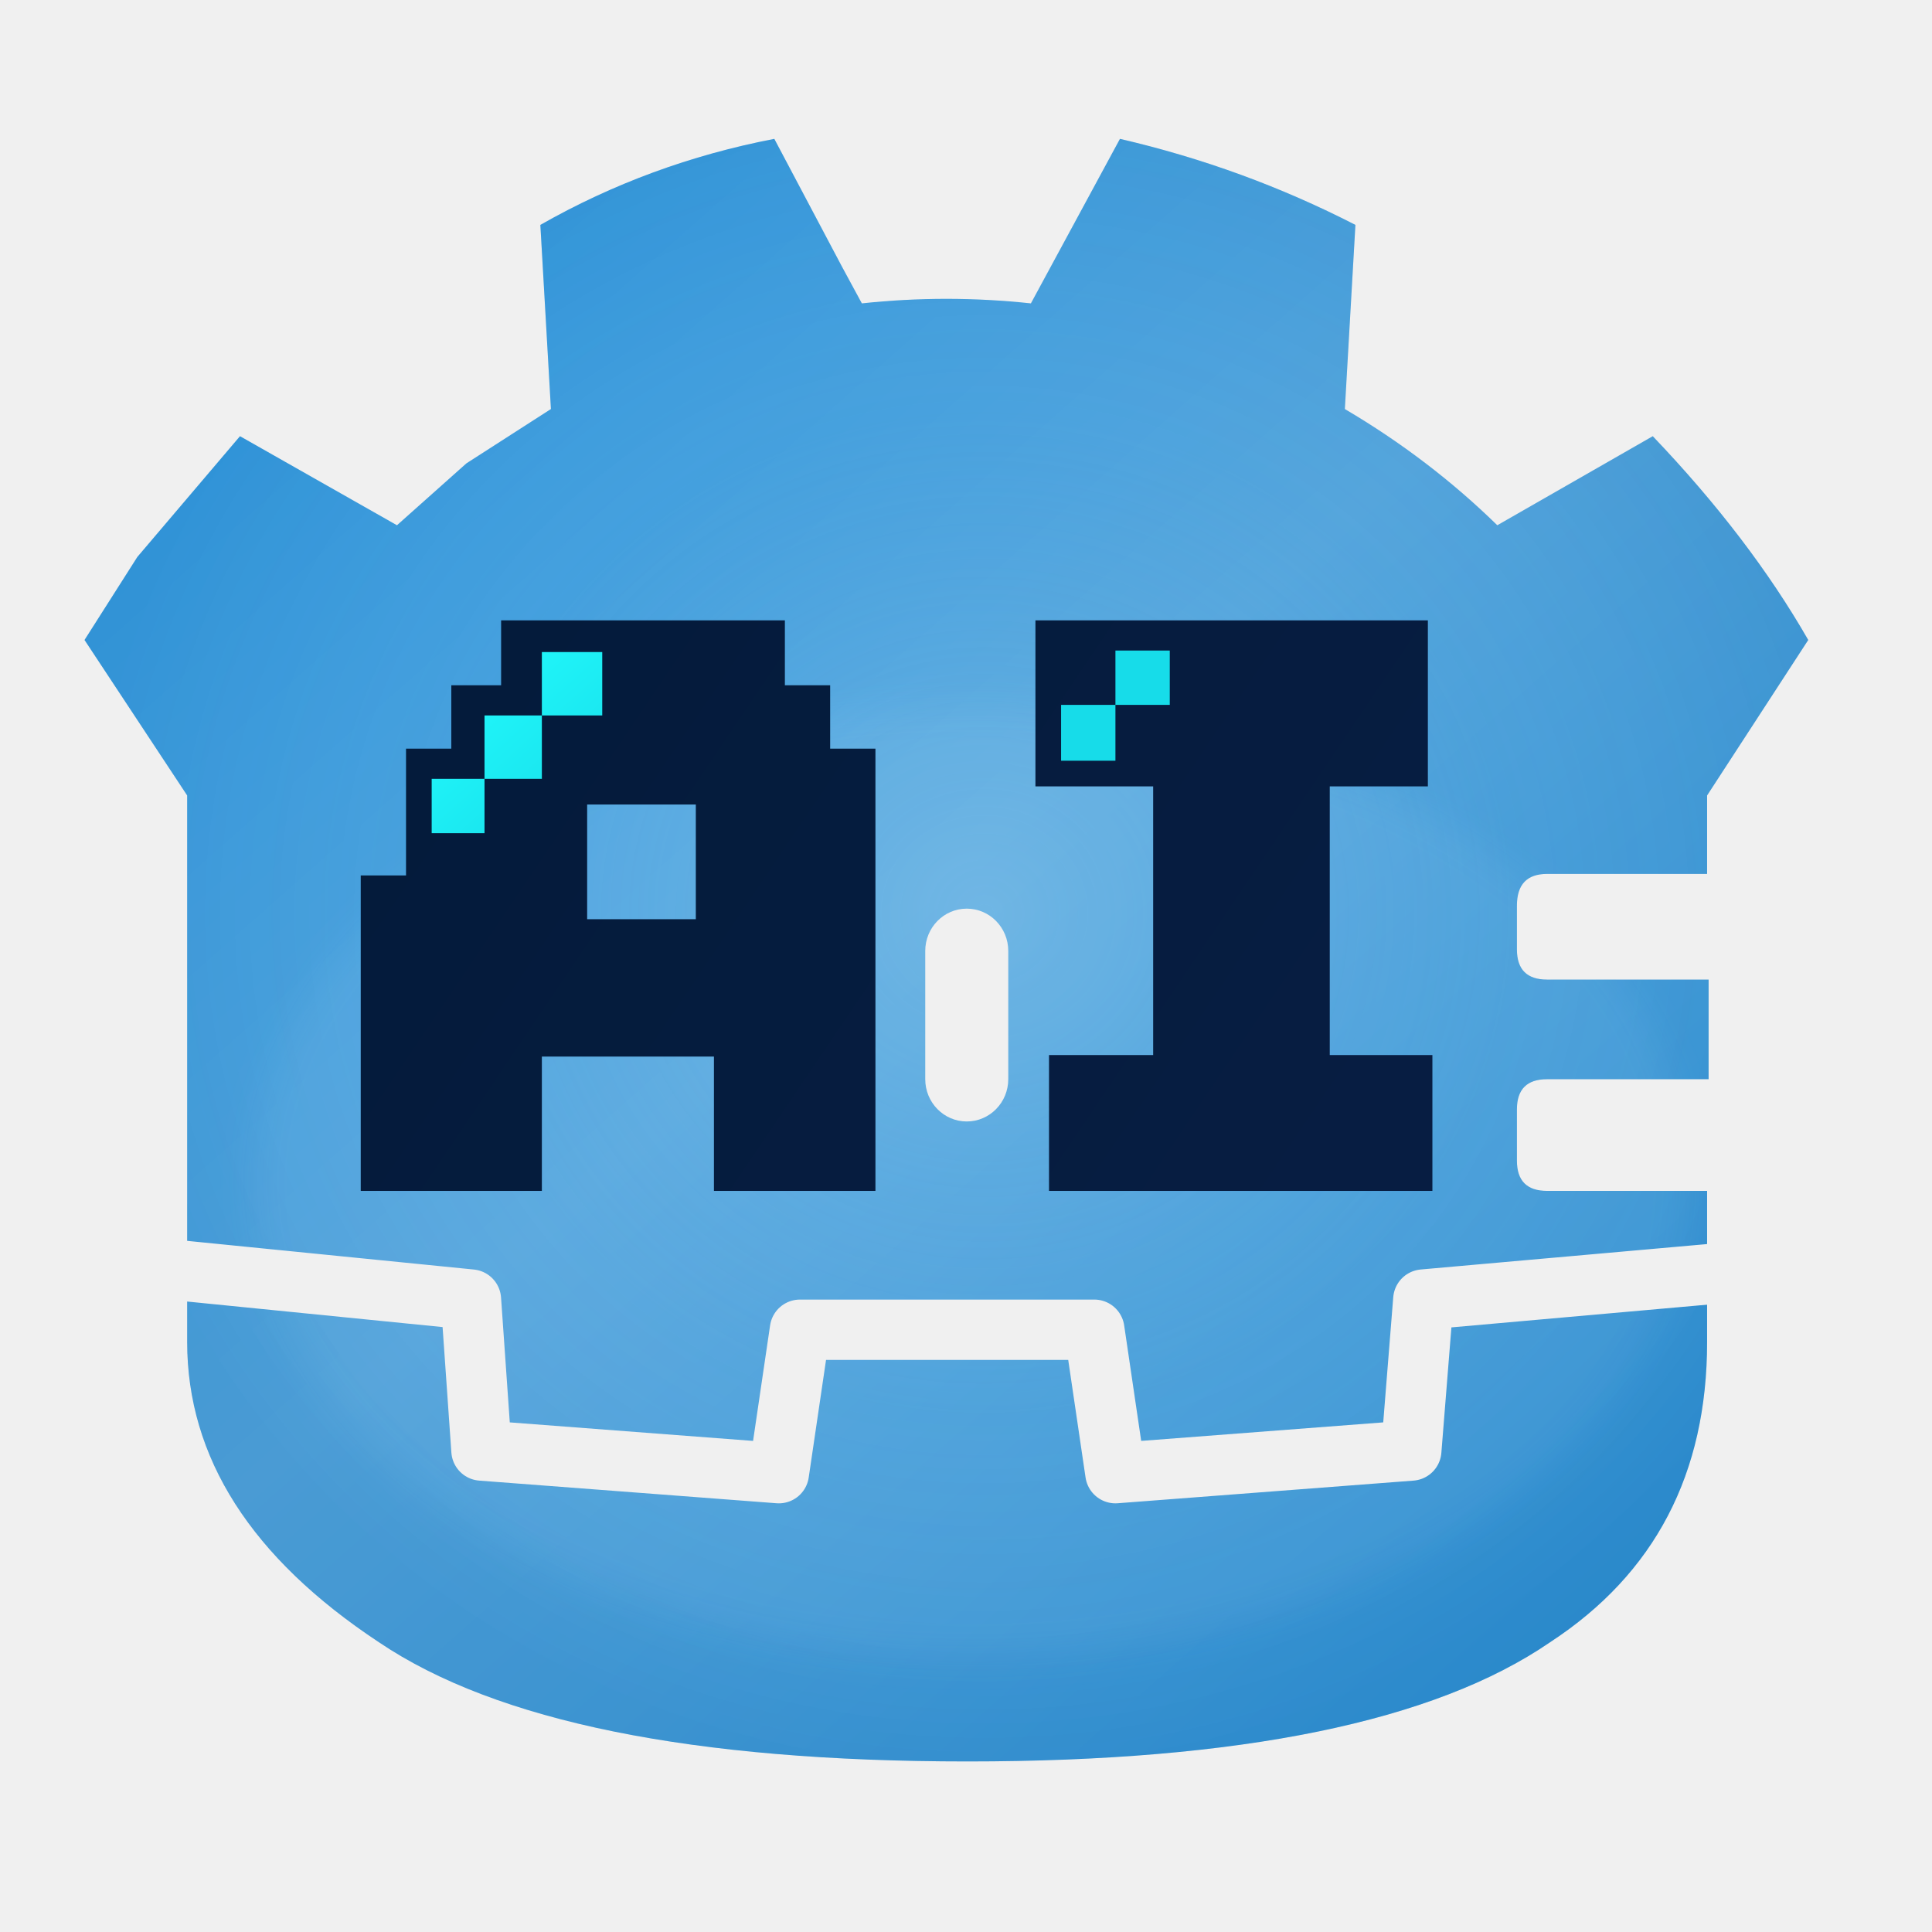
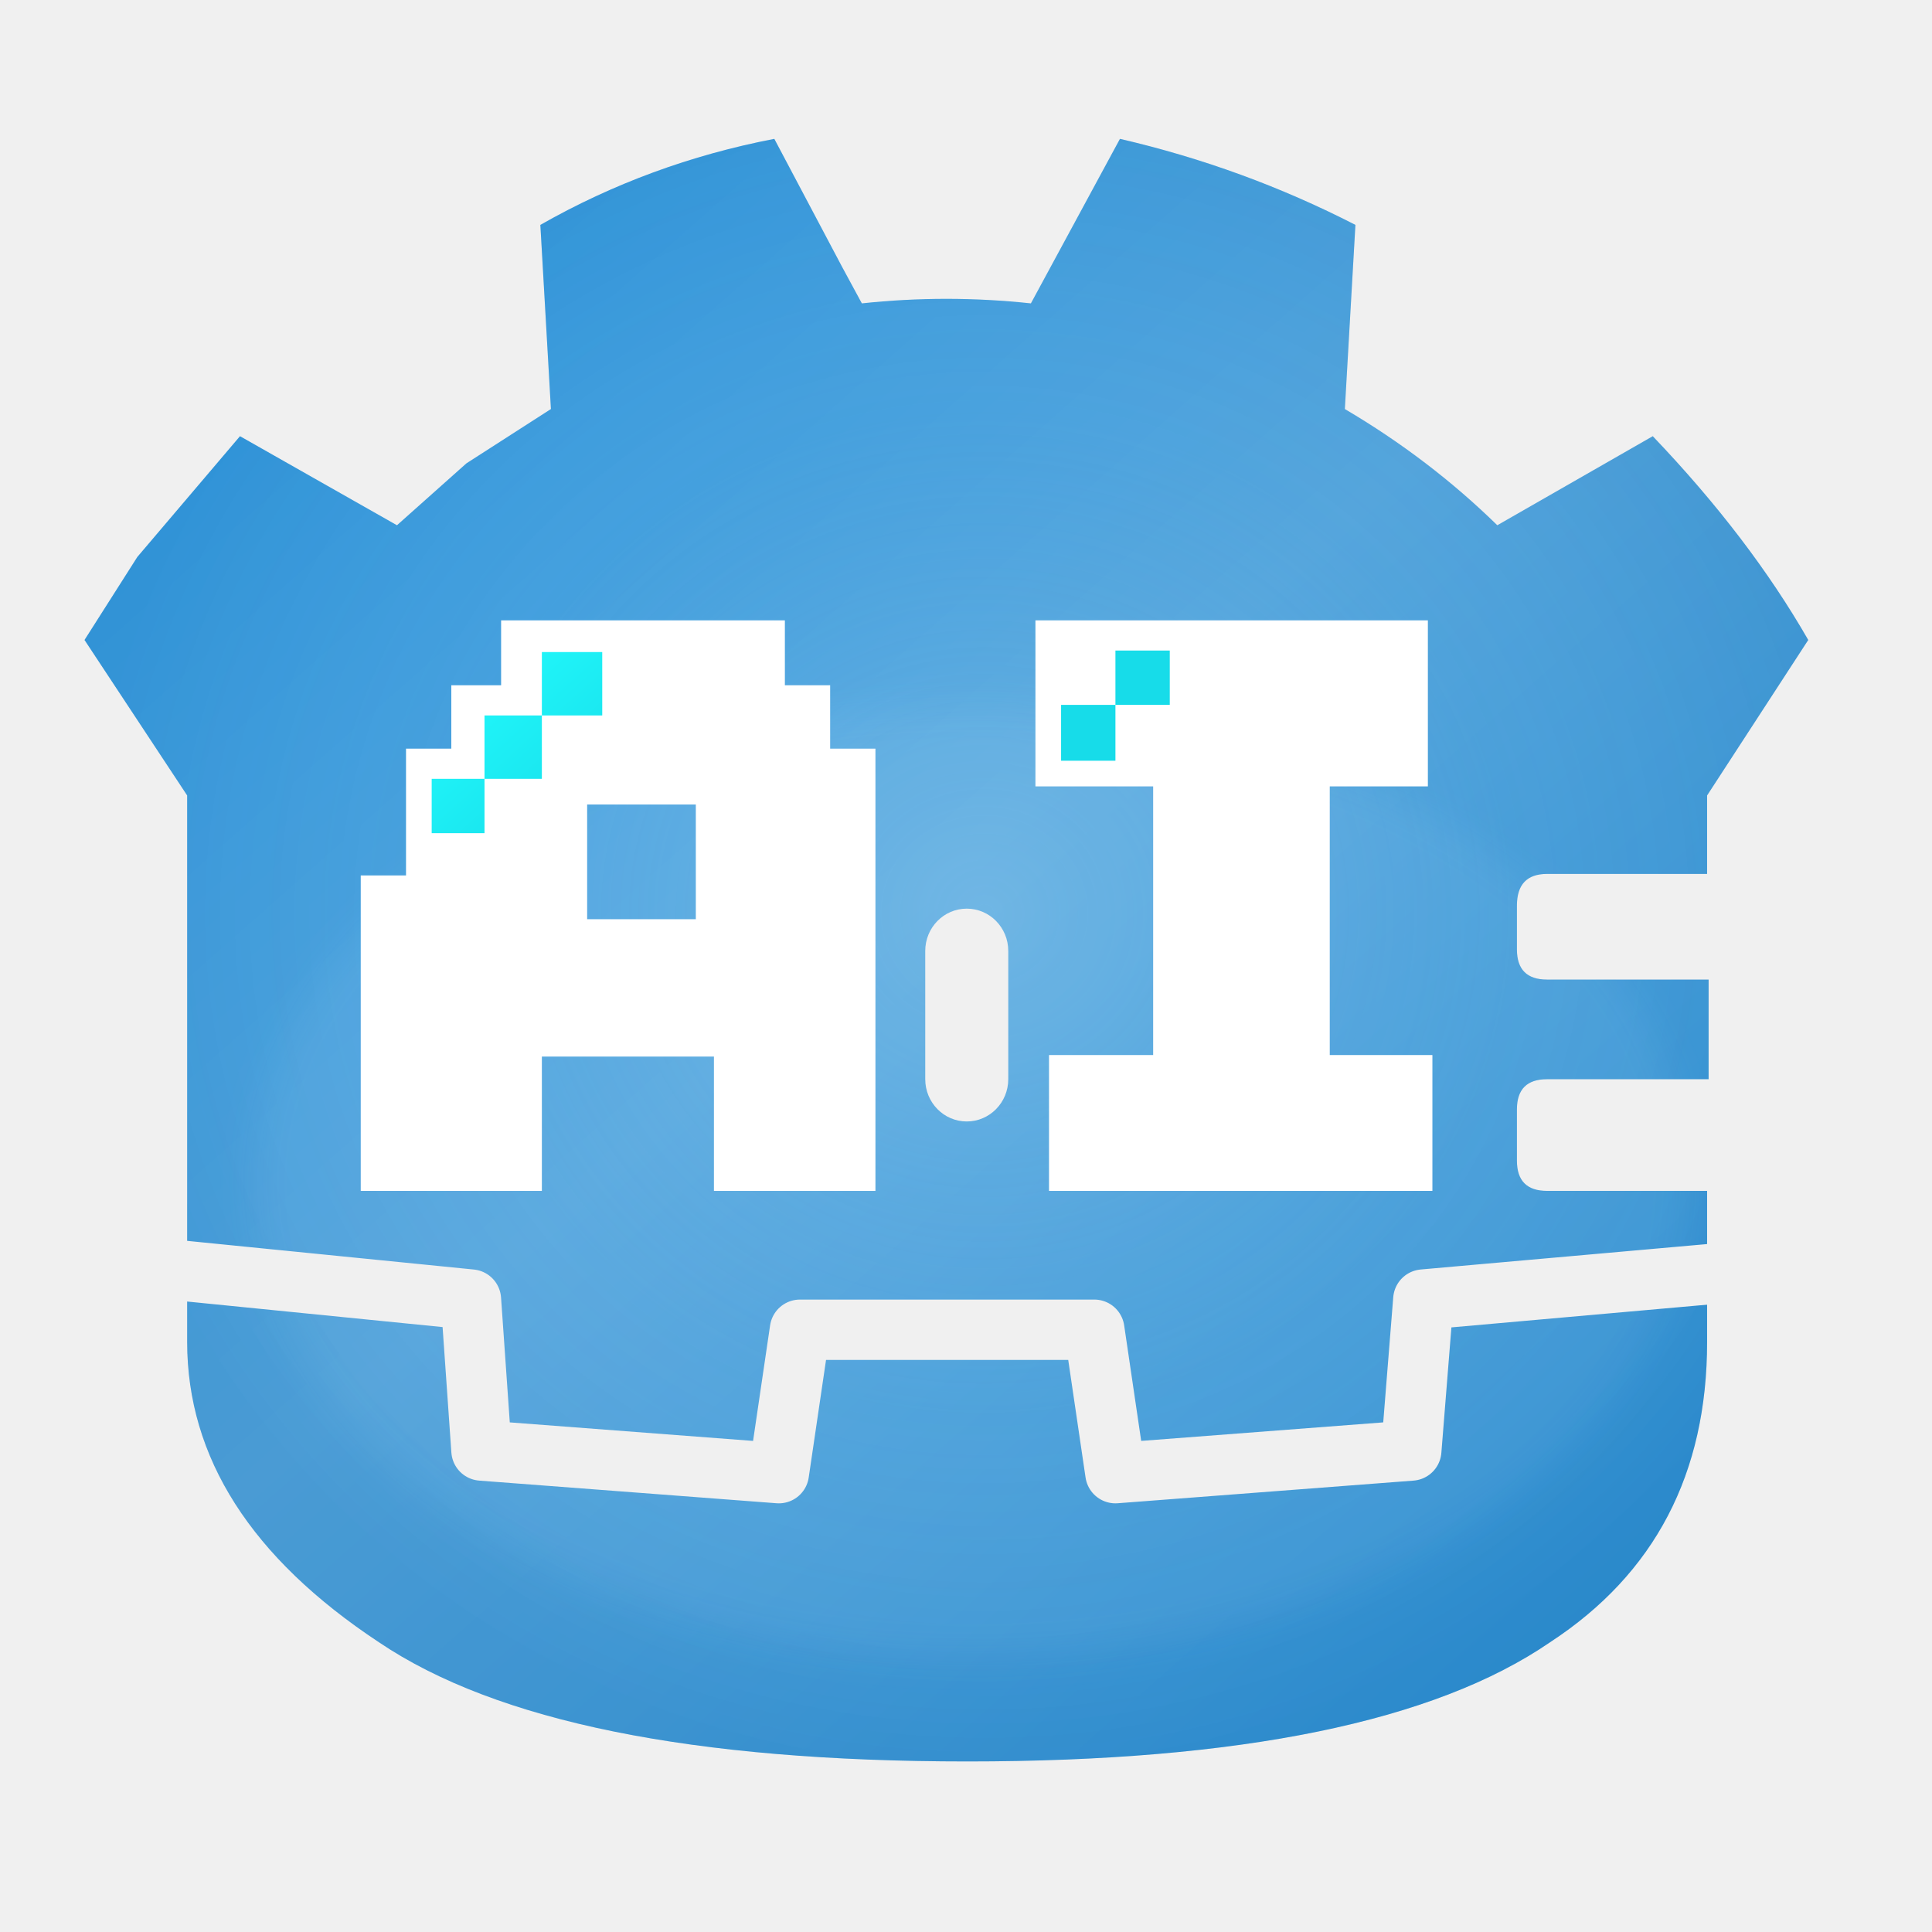
<svg xmlns="http://www.w3.org/2000/svg" viewBox="0 0 1280 1280" role="img" aria-labelledby="title desc">
  <defs>
    <linearGradient id="body" x1="190" y1="150" x2="1030" y2="1100" gradientUnits="userSpaceOnUse">
      <stop offset="0" stop-color="#3199df" />
      <stop offset="0.48" stop-color="#55a5dc" />
      <stop offset="1" stop-color="#2f8fd1" />
    </linearGradient>
    <radialGradient id="bodyGlow" cx="0" cy="0" r="1" gradientTransform="translate(652 605) rotate(90) scale(572 596)" gradientUnits="userSpaceOnUse">
      <stop stop-color="#9bd4f3" stop-opacity=".3" />
      <stop offset=".58" stop-color="#5bafe5" stop-opacity=".08" />
      <stop offset="1" stop-color="#186eb2" stop-opacity=".18" />
    </radialGradient>
    <linearGradient id="ink" x1="330" y1="410" x2="892" y2="790" gradientUnits="userSpaceOnUse">
-       <stop stop-color="#041b3b" />
-       <stop offset="1" stop-color="#071d42" />
+       <stop stop-color="#fff" />
+       <stop offset="1" stop-color="#fff" />
    </linearGradient>
    <linearGradient id="cyan" x1="286" y1="430" x2="398" y2="552" gradientUnits="userSpaceOnUse">
      <stop stop-color="#23ffff" />
      <stop offset="1" stop-color="#17dce9" />
    </linearGradient>
    <linearGradient id="whiteLine" x1="125" y1="823" x2="1131" y2="984" gradientUnits="userSpaceOnUse">
      <stop stop-color="#fff" />
      <stop offset=".55" stop-color="#f7f7f7" />
      <stop offset="1" stop-color="#fff" />
    </linearGradient>
    <filter id="soft" x="-12%" y="-12%" width="124%" height="124%">
      <feGaussianBlur stdDeviation="12" />
    </filter>
    <clipPath id="bodyClip">
      <path d="M56 424 91 369 159 289 263 348 309 307 365 271 358 149Q430 108 513 92L558 177 571 201Q627 195 683 201L742 92Q824 111 898 149L891 271Q947 304 992 348L1095 289Q1159 356 1198 424L1131 527V579H1025Q1005 579 1005 600V629Q1005 649 1025 649H1132V715H1025Q1005 715 1005 735V769Q1005 789 1025 789H1131V889Q1131 1020 1027 1088 912 1167 641 1167 368 1167 251 1088 124 1004 124 889V527Z" />
    </clipPath>
    <mask id="faceCutouts" maskUnits="userSpaceOnUse" x="0" y="0" width="1280" height="1280">
      <rect width="1280" height="1280" fill="#fff" />
      <rect x="613" y="602" width="55" height="141" rx="28" fill="#000" />
      <path d="M92 839 312 861 319 961 516 976 530 881H725L739 976 935 961 943 861 1157 842" fill="none" stroke="#000" stroke-width="40" stroke-linecap="round" stroke-linejoin="round" />
    </mask>
  </defs>
  <g mask="url(#faceCutouts)">
    <path fill="url(#body)" d="M56 424 91 369 159 289 263 348 309 307 365 271 358 149Q430 108 513 92L558 177 571 201Q627 195 683 201L742 92Q824 111 898 149L891 271Q947 304 992 348L1095 289Q1159 356 1198 424L1131 527V579H1025Q1005 579 1005 600V629Q1005 649 1025 649H1132V715H1025Q1005 715 1005 735V769Q1005 789 1025 789H1131V889Q1131 1020 1027 1088 912 1167 641 1167 368 1167 251 1088 124 1004 124 889V527Z" />
    <path fill="url(#bodyGlow)" d="M56 424 91 369 159 289 263 348 309 307 365 271 358 149Q430 108 513 92L558 177 571 201Q627 195 683 201L742 92Q824 111 898 149L891 271Q947 304 992 348L1095 289Q1159 356 1198 424L1131 527V579H1025Q1005 579 1005 600V629Q1005 649 1025 649H1132V715H1025Q1005 715 1005 735V769Q1005 789 1025 789H1131V889Q1131 1020 1027 1088 912 1167 641 1167 368 1167 251 1088 124 1004 124 889V527Z" />
    <ellipse cx="643" cy="783" rx="475" ry="315" fill="#bfe8ff" opacity=".08" filter="url(#soft)" clip-path="url(#bodyClip)" />
  </g>
  <path fill="url(#ink)" fill-rule="evenodd" d="M239 580H269V496H299V454H332V411H520V454H550V496H580V789H473V700H359V789H239ZM389 533V609H461V533Z" />
  <path fill="url(#cyan)" d="M286 516H321V552H286ZM321 474H359V516H321ZM359 432H399V474H359Z" />
  <path fill="url(#ink)" d="M686 411H946V521H881V699H949V789H695V699H764V521H686Z" />
  <path fill="url(#cyan)" d="M703 467H739V504H703ZM739 431H775V467H739Z" />
</svg>
